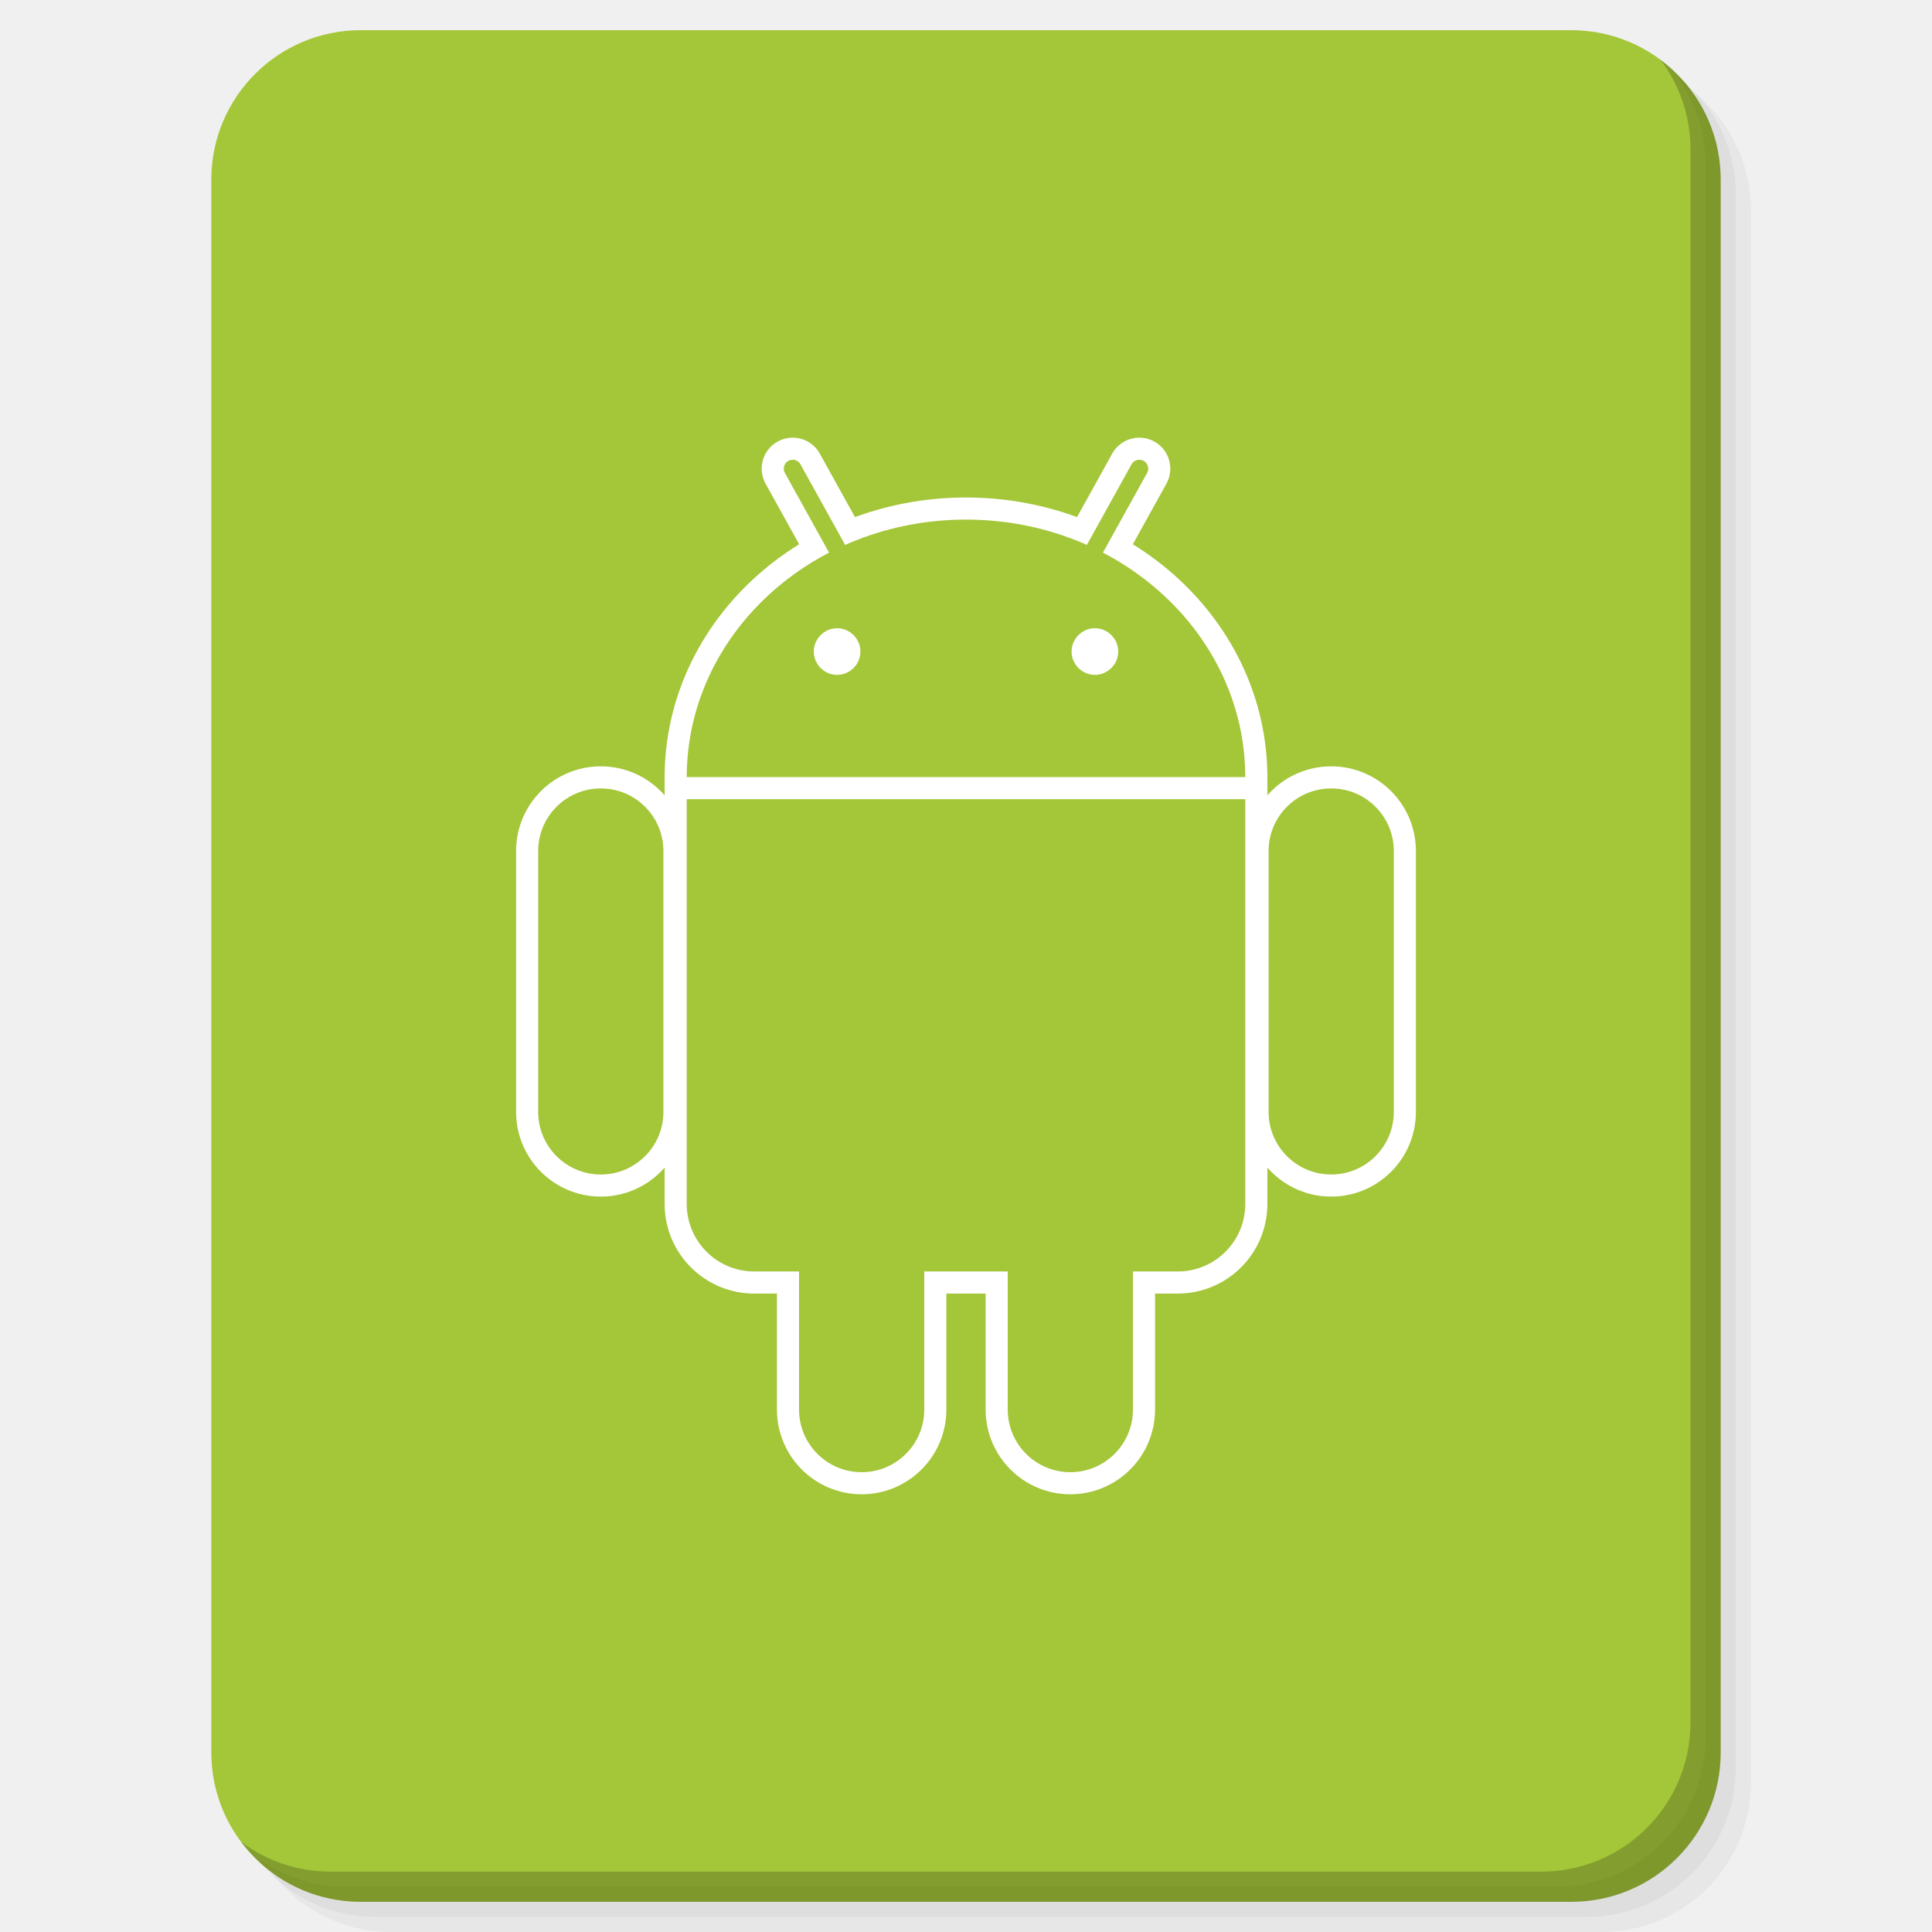
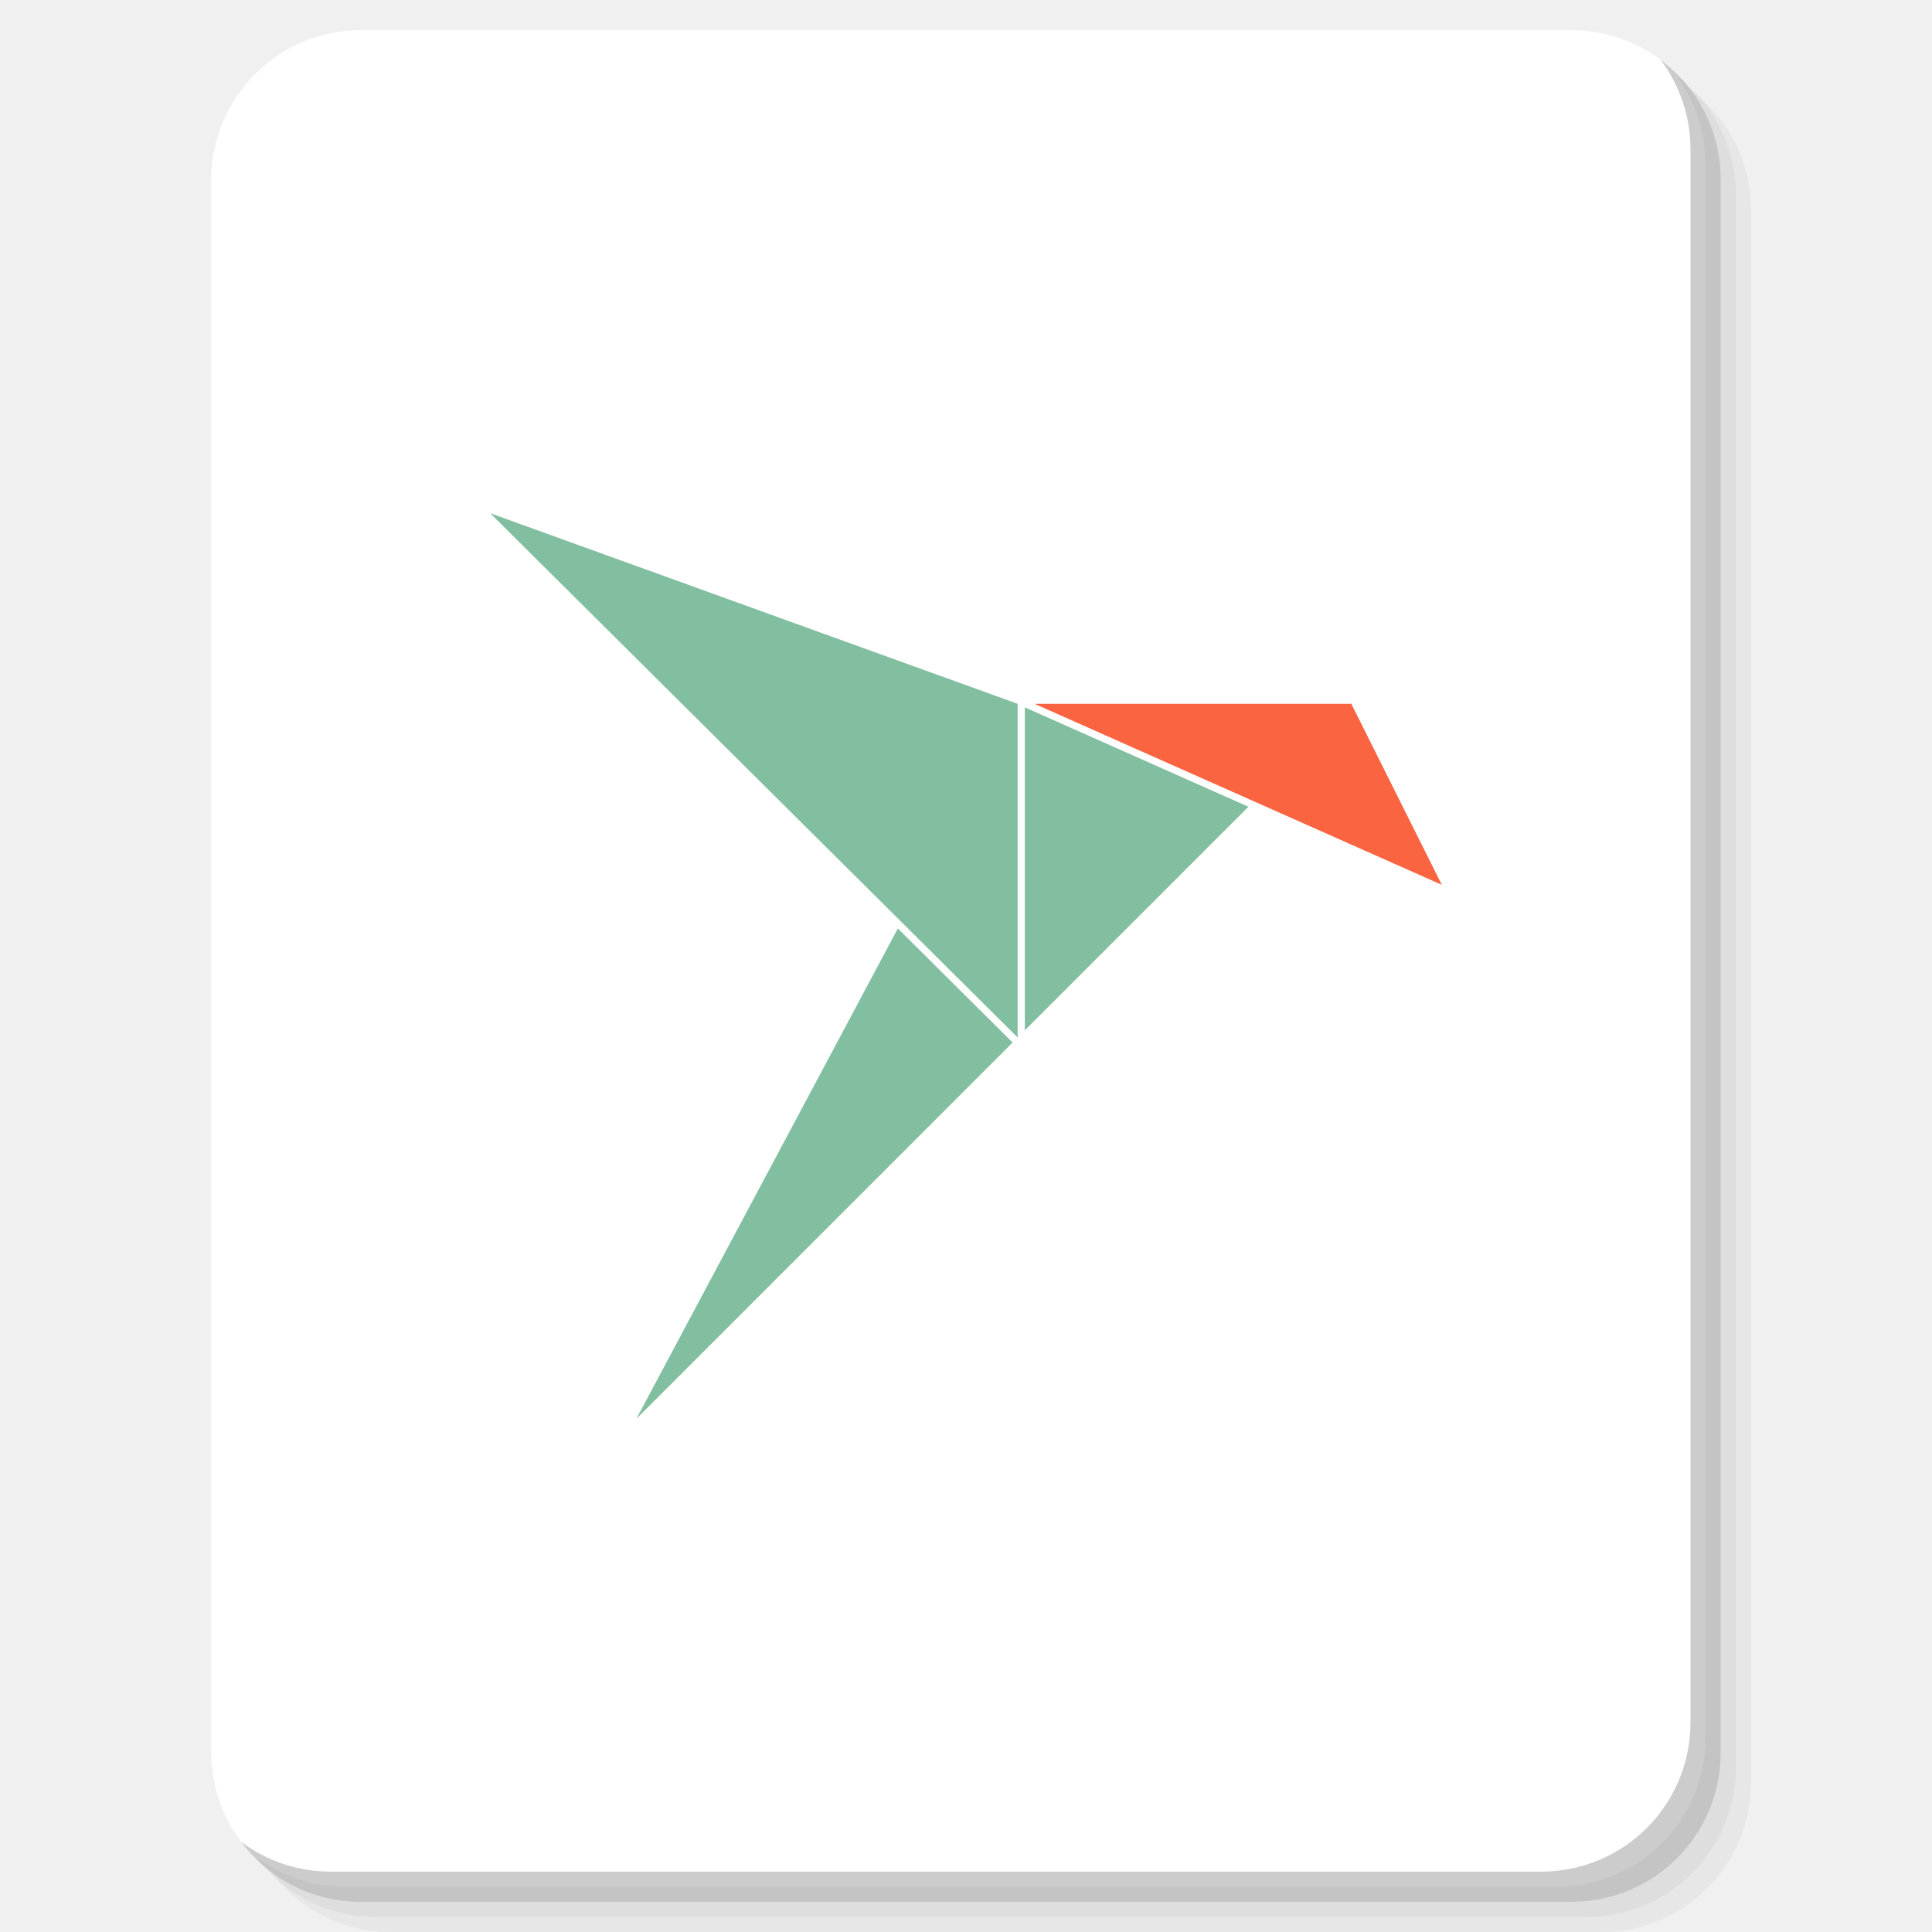
<svg xmlns="http://www.w3.org/2000/svg" xmlns:xlink="http://www.w3.org/1999/xlink" version="1.1" id="Layer_1" x="0px" y="0px" viewBox="0 0 256 256" enable-background="new 0 0 256 256" xml:space="preserve">
  <defs id="defs251">
    <clipPath id="b">
      <use width="100%" overflow="visible" xlink:href="#a" height="100%" id="use5" />
    </clipPath>
    <linearGradient x1="29.337" x2="81.837" y1="75.021" gradientUnits="userSpaceOnUse" y2="44.354" id="c">
      <stop id="stop10" offset="0" stop-opacity=".6" stop-color="#A52714" />
      <stop id="stop12" offset=".66" stop-opacity="0" stop-color="#A52714" />
    </linearGradient>
    <clipPath id="clipPath1232">
      <use width="100%" overflow="visible" xlink:href="#a" height="100%" id="use1230" />
    </clipPath>
    <clipPath id="clipPath1236">
      <use width="100%" overflow="visible" xlink:href="#a" height="100%" id="use1234" />
    </clipPath>
    <linearGradient x1="110.87" x2="52.538" y1="164.5" gradientUnits="userSpaceOnUse" y2="130.33" id="d">
      <stop id="stop23" offset="0" stop-opacity=".4" stop-color="#055524" />
      <stop id="stop25" offset=".33" stop-opacity="0" stop-color="#055524" />
    </linearGradient>
    <clipPath id="clipPath1244">
      <use width="100%" overflow="visible" xlink:href="#a" height="100%" id="use1242" />
    </clipPath>
    <clipPath id="clipPath1248">
      <use width="100%" overflow="visible" xlink:href="#a" height="100%" id="use1246" />
    </clipPath>
    <clipPath id="f">
      <use y="0" x="0" style="overflow:visible" id="use37" height="100%" xlink:href="#e" overflow="visible" width="100%" />
    </clipPath>
    <linearGradient x1="121.86" x2="136.55" y1="49.804" gradientUnits="userSpaceOnUse" y2="114.13" id="g">
      <stop id="stop42" offset="0" stop-opacity=".3" stop-color="#EA6100" />
      <stop id="stop44" offset=".66" stop-opacity="0" stop-color="#EA6100" />
    </linearGradient>
    <clipPath id="clipPath1258">
      <use width="100%" overflow="visible" xlink:href="#a" height="100%" id="use1256" />
    </clipPath>
    <clipPath id="clipPath1269">
      <use width="100%" overflow="visible" xlink:href="#a" height="100%" id="use1267" />
    </clipPath>
    <clipPath id="j">
      <use y="0" x="0" style="overflow:visible" id="use62" height="100%" xlink:href="#i" overflow="visible" width="100%" />
    </clipPath>
    <radialGradient id="l" gradientUnits="userSpaceOnUse" cy="55.948" cx="668.18" gradientTransform="translate(-576)" r="84.078">
      <stop stop-color="#3E2723" stop-opacity=".2" offset="0" id="stop73" />
      <stop stop-color="#3E2723" stop-opacity="0" offset="1" id="stop75" />
    </radialGradient>
    <clipPath id="clipPath1285">
      <use width="100%" overflow="visible" xlink:href="#a" height="100%" id="use1283" />
    </clipPath>
    <clipPath id="clipPath1289">
      <use width="100%" overflow="visible" xlink:href="#a" height="100%" id="use1287" />
    </clipPath>
    <clipPath id="n">
      <use y="0" x="0" style="overflow:visible" id="use83" height="100%" xlink:href="#m" overflow="visible" width="100%" />
    </clipPath>
    <radialGradient id="p" gradientUnits="userSpaceOnUse" cy="48.52" cx="597.88" gradientTransform="translate(-576)" r="78.044">
      <stop stop-color="#3E2723" stop-opacity=".2" offset="0" id="stop94" />
      <stop stop-color="#3E2723" stop-opacity="0" offset="1" id="stop96" />
    </radialGradient>
    <clipPath id="clipPath1305">
      <use width="100%" overflow="visible" xlink:href="#a" height="100%" id="use1303" />
    </clipPath>
    <radialGradient id="q" gradientUnits="userSpaceOnUse" cy="96.138" cx="671.84" gradientTransform="translate(-576)" r="87.87">
      <stop stop-color="#263238" stop-opacity=".2" offset="0" id="stop101" />
      <stop stop-color="#263238" stop-opacity="0" offset="1" id="stop103" />
    </radialGradient>
    <clipPath id="clipPath1312">
      <use width="100%" overflow="visible" xlink:href="#a" height="100%" id="use1310" />
    </clipPath>
    <clipPath id="clipPath1316">
      <use width="100%" overflow="visible" xlink:href="#a" height="100%" id="use1314" />
    </clipPath>
    <clipPath id="clipPath1320">
      <use width="100%" overflow="visible" xlink:href="#a" height="100%" id="use1318" />
    </clipPath>
    <clipPath id="clipPath1324">
      <use width="100%" overflow="visible" xlink:href="#a" height="100%" id="use1322" />
    </clipPath>
    <path d="m 8,184 h 83.77 l 38.88,-38.88 V 116 H 61.36 L 8,24.48 Z" id="e" />
    <path d="m 96,56 34.65,60 -38.88,68 H 184 V 56 Z" id="i" />
    <path d="M 21.97,8 V 48.34 L 61.36,116 96,56 h 88 V 8 Z" id="m" />
    <clipPath id="b-1">
      <use width="100%" overflow="visible" xlink:href="#a" height="100%" id="use5-7" />
    </clipPath>
    <clipPath id="clipPath1232-2">
      <use width="100%" overflow="visible" xlink:href="#a" height="100%" id="use1230-2" />
    </clipPath>
    <clipPath id="clipPath1236-6">
      <use width="100%" overflow="visible" xlink:href="#a" height="100%" id="use1234-1" />
    </clipPath>
    <clipPath id="clipPath1244-1">
      <use width="100%" overflow="visible" xlink:href="#a" height="100%" id="use1242-5" />
    </clipPath>
    <clipPath id="clipPath1248-9">
      <use width="100%" overflow="visible" xlink:href="#a" height="100%" id="use1246-4" />
    </clipPath>
    <clipPath id="f-9">
      <use y="0" x="0" style="overflow:visible" id="use37-0" height="100%" xlink:href="#e-8" overflow="visible" width="100%" />
    </clipPath>
    <clipPath id="clipPath1258-7">
      <use width="100%" overflow="visible" xlink:href="#a" height="100%" id="use1256-7" />
    </clipPath>
    <clipPath id="clipPath1269-1">
      <use width="100%" overflow="visible" xlink:href="#a" height="100%" id="use1267-1" />
    </clipPath>
    <clipPath id="j-5">
      <use y="0" x="0" style="overflow:visible" id="use62-9" height="100%" xlink:href="#i-5" overflow="visible" width="100%" />
    </clipPath>
    <radialGradient id="l-7" gradientUnits="userSpaceOnUse" cy="55.948" cx="668.18" gradientTransform="translate(-576)" r="84.078">
      <stop stop-color="#3E2723" stop-opacity=".2" offset="0" id="stop73-7" />
      <stop stop-color="#3E2723" stop-opacity="0" offset="1" id="stop75-6" />
    </radialGradient>
    <clipPath id="clipPath1285-7">
      <use width="100%" overflow="visible" xlink:href="#a" height="100%" id="use1283-3" />
    </clipPath>
    <clipPath id="clipPath1289-6">
      <use width="100%" overflow="visible" xlink:href="#a" height="100%" id="use1287-5" />
    </clipPath>
    <clipPath id="n-6">
      <use y="0" x="0" style="overflow:visible" id="use83-3" height="100%" xlink:href="#m-6" overflow="visible" width="100%" />
    </clipPath>
    <radialGradient id="p-9" gradientUnits="userSpaceOnUse" cy="48.52" cx="597.88" gradientTransform="translate(-576)" r="78.044">
      <stop stop-color="#3E2723" stop-opacity=".2" offset="0" id="stop94-4" />
      <stop stop-color="#3E2723" stop-opacity="0" offset="1" id="stop96-8" />
    </radialGradient>
    <clipPath id="clipPath1305-1">
      <use width="100%" overflow="visible" xlink:href="#a" height="100%" id="use1303-2" />
    </clipPath>
    <radialGradient id="q-9" gradientUnits="userSpaceOnUse" cy="96.138" cx="671.84" gradientTransform="translate(-576)" r="87.87">
      <stop stop-color="#263238" stop-opacity=".2" offset="0" id="stop101-3" />
      <stop stop-color="#263238" stop-opacity="0" offset="1" id="stop103-9" />
    </radialGradient>
    <clipPath id="clipPath1312-0">
      <use width="100%" overflow="visible" xlink:href="#a" height="100%" id="use1310-8" />
    </clipPath>
    <clipPath id="clipPath1316-8">
      <use width="100%" overflow="visible" xlink:href="#a" height="100%" id="use1314-5" />
    </clipPath>
    <clipPath id="clipPath1320-0">
      <use width="100%" overflow="visible" xlink:href="#a" height="100%" id="use1318-9" />
    </clipPath>
    <clipPath id="clipPath1324-6">
      <use width="100%" overflow="visible" xlink:href="#a" height="100%" id="use1322-3" />
    </clipPath>
    <path d="m 8,184 h 83.77 l 38.88,-38.88 V 116 H 61.36 L 8,24.48 Z" id="e-8" />
    <path d="m 96,56 34.65,60 -38.88,68 H 184 V 56 Z" id="i-5" />
    <path d="M 21.97,8 V 48.34 L 61.36,116 96,56 h 88 V 8 Z" id="m-6" />
    <radialGradient id="r" gradientUnits="userSpaceOnUse" cy="32.014" cx="34.286" gradientTransform="translate(-23.07961,-106.2699)" r="176.75">
      <stop stop-color="#fff" stop-opacity=".1" offset="0" id="stop130" />
      <stop stop-color="#fff" stop-opacity="0" offset="1" id="stop132" />
    </radialGradient>
    <clipPath id="b-0">
      <use y="0" x="0" style="overflow:visible" width="100%" overflow="visible" xlink:href="#a" height="100%" id="use5-5" />
    </clipPath>
    <clipPath id="clipPath963">
      <use y="0" x="0" style="overflow:visible" width="100%" overflow="visible" xlink:href="#a" height="100%" id="use961" />
    </clipPath>
    <clipPath id="clipPath967">
      <use y="0" x="0" style="overflow:visible" width="100%" overflow="visible" xlink:href="#a" height="100%" id="use965" />
    </clipPath>
    <radialGradient id="q-94" gradientUnits="userSpaceOnUse" cy="96.138" cx="671.84" gradientTransform="translate(-576)" r="87.87">
      <stop stop-color="#263238" stop-opacity=".2" offset="0" id="stop101-6" />
      <stop stop-color="#263238" stop-opacity="0" offset="1" id="stop103-92" />
    </radialGradient>
    <clipPath id="clipPath974">
      <use y="0" x="0" style="overflow:visible" width="100%" overflow="visible" xlink:href="#a" height="100%" id="use972" />
    </clipPath>
    <radialGradient id="p-2" gradientUnits="userSpaceOnUse" cy="48.52" cx="597.88" gradientTransform="translate(-576)" r="78.044">
      <stop stop-color="#3E2723" stop-opacity=".2" offset="0" id="stop94-47" />
      <stop stop-color="#3E2723" stop-opacity="0" offset="1" id="stop96-7" />
    </radialGradient>
    <clipPath id="clipPath981">
      <use y="0" x="0" style="overflow:visible" width="100%" overflow="visible" xlink:href="#a" height="100%" id="use979" />
    </clipPath>
    <clipPath id="clipPath985">
      <use y="0" x="0" style="overflow:visible" width="100%" overflow="visible" xlink:href="#a" height="100%" id="use983" />
    </clipPath>
    <clipPath id="n-5">
      <use width="100%" overflow="visible" xlink:href="#m-0" height="100%" id="use83-4" style="overflow:visible" x="0" y="0" />
    </clipPath>
    <radialGradient id="l-2" gradientUnits="userSpaceOnUse" cy="55.948" cx="668.18" gradientTransform="translate(-576)" r="84.078">
      <stop stop-color="#3E2723" stop-opacity=".2" offset="0" id="stop73-8" />
      <stop stop-color="#3E2723" stop-opacity="0" offset="1" id="stop75-9" />
    </radialGradient>
    <clipPath id="clipPath997">
      <use y="0" x="0" style="overflow:visible" width="100%" overflow="visible" xlink:href="#a" height="100%" id="use995" />
    </clipPath>
    <clipPath id="clipPath1001">
      <use y="0" x="0" style="overflow:visible" width="100%" overflow="visible" xlink:href="#a" height="100%" id="use999" />
    </clipPath>
    <clipPath id="j-3">
      <use width="100%" overflow="visible" xlink:href="#i-1" height="100%" id="use62-6" style="overflow:visible" x="0" y="0" />
    </clipPath>
    <clipPath id="clipPath1010">
      <use y="0" x="0" style="overflow:visible" width="100%" overflow="visible" xlink:href="#a" height="100%" id="use1008" />
    </clipPath>
    <clipPath id="clipPath1017">
      <use y="0" x="0" style="overflow:visible" width="100%" overflow="visible" xlink:href="#a" height="100%" id="use1015" />
    </clipPath>
    <clipPath id="f-0">
      <use width="100%" overflow="visible" xlink:href="#e-1" height="100%" id="use37-5" style="overflow:visible" x="0" y="0" />
    </clipPath>
    <clipPath id="clipPath1029">
      <use y="0" x="0" style="overflow:visible" width="100%" overflow="visible" xlink:href="#a" height="100%" id="use1027" />
    </clipPath>
    <clipPath id="clipPath1033">
      <use y="0" x="0" style="overflow:visible" width="100%" overflow="visible" xlink:href="#a" height="100%" id="use1031" />
    </clipPath>
    <clipPath id="clipPath1043">
      <use y="0" x="0" style="overflow:visible" width="100%" overflow="visible" xlink:href="#a" height="100%" id="use1041" />
    </clipPath>
    <clipPath id="clipPath1047">
      <use y="0" x="0" style="overflow:visible" width="100%" overflow="visible" xlink:href="#a" height="100%" id="use1045" />
    </clipPath>
    <path id="e-1" d="m 8,184 h 83.77 l 38.88,-38.88 V 116 H 61.36 L 8,24.48 Z" />
    <path id="i-1" d="m 96,56 34.65,60 -38.88,68 H 184 V 56 Z" />
    <path id="m-0" d="M 21.97,8 V 48.34 L 61.36,116 96,56 h 88 V 8 Z" />
    <circle r="88" cx="96" cy="96" id="a" />
    <path d="m8 184h83.77l38.88-38.88v-29.12h-69.29l-53.36-91.52z" id="e-6" />
    <path d="m96 56l34.65 60-38.88 68h92.23v-128z" id="i-2" />
    <path d="m21.97 8v40.34l39.39 67.66 34.64-60h88v-48z" id="m-8" />
    <defs id="defs1820">
      <path d="M 21.97,8 V 48.34 L 61.36,116 96,56 h 88 V 8 Z" id="path1928" />
    </defs>
    <clipPath id="n-7">
      <use id="use1822" height="100%" xlink:href="#m-8" overflow="visible" width="100%" style="overflow:visible" x="0" y="0" />
    </clipPath>
    <defs id="defs1799">
      <path d="m 96,56 34.65,60 -38.88,68 H 184 V 56 Z" id="path1918" />
    </defs>
    <clipPath id="j-6">
      <use id="use1801" height="100%" xlink:href="#i-2" overflow="visible" width="100%" style="overflow:visible" x="0" y="0" />
    </clipPath>
    <defs id="defs1774">
      <path d="m 8,184 h 83.77 l 38.88,-38.88 V 116 H 61.36 L 8,24.48 Z" id="path1902" />
    </defs>
    <clipPath id="f-06">
      <use id="use1776" height="100%" xlink:href="#e-6" overflow="visible" width="100%" style="overflow:visible" x="0" y="0" />
    </clipPath>
    <linearGradient x1="110.87" x2="52.538" y1="164.5" gradientUnits="userSpaceOnUse" y2="130.33" id="linearGradient1897">
      <stop id="stop1762" offset="0" stop-opacity=".4" stop-color="#055524" />
      <stop id="stop1764" offset=".33" stop-opacity="0" stop-color="#055524" />
    </linearGradient>
    <linearGradient x1="29.337" x2="81.837" y1="75.021" gradientUnits="userSpaceOnUse" y2="44.354" id="linearGradient1889">
      <stop id="stop1749" offset="0" stop-opacity=".6" stop-color="#A52714" />
      <stop id="stop1751" offset=".66" stop-opacity="0" stop-color="#A52714" />
    </linearGradient>
    <linearGradient id="linearGradient1910" y2="114.13" gradientUnits="userSpaceOnUse" y1="49.804" x2="136.55" x1="121.86">
      <stop stop-color="#EA6100" stop-opacity=".3" offset="0" id="stop1781" />
      <stop stop-color="#EA6100" stop-opacity="0" offset=".66" id="stop1783" />
    </linearGradient>
    <clipPath id="b-3">
      <use y="0" x="0" style="overflow:visible" width="100%" overflow="visible" xlink:href="#a" height="100%" id="use5-1" />
    </clipPath>
    <clipPath id="clipPath1024">
      <use y="0" x="0" style="overflow:visible" width="100%" overflow="visible" xlink:href="#a" height="100%" id="use1022" />
    </clipPath>
    <clipPath id="clipPath1028">
      <use y="0" x="0" style="overflow:visible" width="100%" overflow="visible" xlink:href="#a" height="100%" id="use1026" />
    </clipPath>
    <clipPath id="clipPath1035">
      <use y="0" x="0" style="overflow:visible" width="100%" overflow="visible" xlink:href="#a" height="100%" id="use1033" />
    </clipPath>
    <clipPath id="clipPath1039">
      <use y="0" x="0" style="overflow:visible" width="100%" overflow="visible" xlink:href="#a" height="100%" id="use1037" />
    </clipPath>
    <clipPath id="f-6">
      <use y="0" x="0" style="overflow:visible" id="use37-8" height="100%" xlink:href="#e-61" overflow="visible" width="100%" />
    </clipPath>
    <clipPath id="clipPath1048">
      <use y="0" x="0" style="overflow:visible" width="100%" overflow="visible" xlink:href="#a" height="100%" id="use1046" />
    </clipPath>
    <clipPath id="clipPath1058">
      <use y="0" x="0" style="overflow:visible" width="100%" overflow="visible" xlink:href="#a" height="100%" id="use1056" />
    </clipPath>
    <clipPath id="j-66">
      <use y="0" x="0" style="overflow:visible" id="use62-4" height="100%" xlink:href="#i-59" overflow="visible" width="100%" />
    </clipPath>
    <radialGradient id="l-9" gradientUnits="userSpaceOnUse" cy="55.948" cx="668.18" gradientTransform="translate(-576)" r="84.078">
      <stop stop-color="#3E2723" stop-opacity=".2" offset="0" id="stop73-5" />
      <stop stop-color="#3E2723" stop-opacity="0" offset="1" id="stop75-0" />
    </radialGradient>
    <clipPath id="clipPath1073">
      <use y="0" x="0" style="overflow:visible" width="100%" overflow="visible" xlink:href="#a" height="100%" id="use1071" />
    </clipPath>
    <clipPath id="clipPath1077">
      <use y="0" x="0" style="overflow:visible" width="100%" overflow="visible" xlink:href="#a" height="100%" id="use1075" />
    </clipPath>
    <clipPath id="n-4">
      <use y="0" x="0" style="overflow:visible" id="use83-8" height="100%" xlink:href="#m-4" overflow="visible" width="100%" />
    </clipPath>
    <radialGradient id="p-7" gradientUnits="userSpaceOnUse" cy="48.52" cx="597.88" gradientTransform="translate(-576)" r="78.044">
      <stop stop-color="#3E2723" stop-opacity=".2" offset="0" id="stop94-1" />
      <stop stop-color="#3E2723" stop-opacity="0" offset="1" id="stop96-72" />
    </radialGradient>
    <clipPath id="clipPath1092">
      <use y="0" x="0" style="overflow:visible" width="100%" overflow="visible" xlink:href="#a" height="100%" id="use1090" />
    </clipPath>
    <radialGradient id="q-7" gradientUnits="userSpaceOnUse" cy="96.138" cx="671.84" gradientTransform="translate(-576)" r="87.87">
      <stop stop-color="#263238" stop-opacity=".2" offset="0" id="stop101-2" />
      <stop stop-color="#263238" stop-opacity="0" offset="1" id="stop103-2" />
    </radialGradient>
    <clipPath id="clipPath1099">
      <use y="0" x="0" style="overflow:visible" width="100%" overflow="visible" xlink:href="#a" height="100%" id="use1097" />
    </clipPath>
    <clipPath id="clipPath1103">
      <use y="0" x="0" style="overflow:visible" width="100%" overflow="visible" xlink:href="#a" height="100%" id="use1101" />
    </clipPath>
    <clipPath id="clipPath1107">
      <use y="0" x="0" style="overflow:visible" width="100%" overflow="visible" xlink:href="#a" height="100%" id="use1105" />
    </clipPath>
    <clipPath id="clipPath1111">
      <use y="0" x="0" style="overflow:visible" width="100%" overflow="visible" xlink:href="#a" height="100%" id="use1109" />
    </clipPath>
    <radialGradient id="r-6" gradientUnits="userSpaceOnUse" cy="32.014" cx="34.286" gradientTransform="translate(-7,-7)" r="176.75">
      <stop stop-color="#fff" stop-opacity=".1" offset="0" id="stop130-1" />
      <stop stop-color="#fff" stop-opacity="0" offset="1" id="stop132-0" />
    </radialGradient>
    <path d="m 8,184 h 83.77 l 38.88,-38.88 V 116 H 61.36 L 8,24.48 Z" id="e-61" />
    <path d="m 96,56 34.65,60 -38.88,68 H 184 V 56 Z" id="i-59" />
    <path d="M 21.97,8 V 48.34 L 61.36,116 96,56 h 88 V 8 Z" id="m-4" />
    <clipPath id="b-9">
      <use y="0" x="0" style="overflow:visible" width="100%" overflow="visible" xlink:href="#a" height="100%" id="use5-0" />
    </clipPath>
    <clipPath id="clipPath1024-7">
      <use y="0" x="0" style="overflow:visible" width="100%" overflow="visible" xlink:href="#a" height="100%" id="use1022-7" />
    </clipPath>
    <clipPath id="clipPath1028-1">
      <use y="0" x="0" style="overflow:visible" width="100%" overflow="visible" xlink:href="#a" height="100%" id="use1026-1" />
    </clipPath>
    <clipPath id="clipPath1035-7">
      <use y="0" x="0" style="overflow:visible" width="100%" overflow="visible" xlink:href="#a" height="100%" id="use1033-7" />
    </clipPath>
    <clipPath id="clipPath1039-6">
      <use y="0" x="0" style="overflow:visible" width="100%" overflow="visible" xlink:href="#a" height="100%" id="use1037-7" />
    </clipPath>
    <clipPath id="f-3">
      <use y="0" x="0" style="overflow:visible" id="use37-6" height="100%" xlink:href="#e-9" overflow="visible" width="100%" />
    </clipPath>
    <clipPath id="clipPath1048-3">
      <use y="0" x="0" style="overflow:visible" width="100%" overflow="visible" xlink:href="#a" height="100%" id="use1046-9" />
    </clipPath>
    <clipPath id="clipPath1058-4">
      <use y="0" x="0" style="overflow:visible" width="100%" overflow="visible" xlink:href="#a" height="100%" id="use1056-8" />
    </clipPath>
    <clipPath id="j-1">
      <use y="0" x="0" style="overflow:visible" id="use62-2" height="100%" xlink:href="#i-6" overflow="visible" width="100%" />
    </clipPath>
    <radialGradient id="l-93" gradientUnits="userSpaceOnUse" cy="55.948" cx="668.18" gradientTransform="translate(-576)" r="84.078">
      <stop stop-color="#3E2723" stop-opacity=".2" offset="0" id="stop73-9" />
      <stop stop-color="#3E2723" stop-opacity="0" offset="1" id="stop75-08" />
    </radialGradient>
    <clipPath id="clipPath1073-8">
      <use y="0" x="0" style="overflow:visible" width="100%" overflow="visible" xlink:href="#a" height="100%" id="use1071-5" />
    </clipPath>
    <clipPath id="clipPath1077-0">
      <use y="0" x="0" style="overflow:visible" width="100%" overflow="visible" xlink:href="#a" height="100%" id="use1075-9" />
    </clipPath>
    <clipPath id="n-63">
      <use y="0" x="0" style="overflow:visible" id="use83-85" height="100%" xlink:href="#m-2" overflow="visible" width="100%" />
    </clipPath>
    <radialGradient id="p-6" gradientUnits="userSpaceOnUse" cy="48.52" cx="597.88" gradientTransform="translate(-576)" r="78.044">
      <stop stop-color="#3E2723" stop-opacity=".2" offset="0" id="stop94-11" />
      <stop stop-color="#3E2723" stop-opacity="0" offset="1" id="stop96-5" />
    </radialGradient>
    <clipPath id="clipPath1092-9">
      <use y="0" x="0" style="overflow:visible" width="100%" overflow="visible" xlink:href="#a" height="100%" id="use1090-8" />
    </clipPath>
    <radialGradient id="q-4" gradientUnits="userSpaceOnUse" cy="96.138" cx="671.84" gradientTransform="translate(-576)" r="87.87">
      <stop stop-color="#263238" stop-opacity=".2" offset="0" id="stop101-8" />
      <stop stop-color="#263238" stop-opacity="0" offset="1" id="stop103-1" />
    </radialGradient>
    <clipPath id="clipPath1099-0">
      <use y="0" x="0" style="overflow:visible" width="100%" overflow="visible" xlink:href="#a" height="100%" id="use1097-3" />
    </clipPath>
    <clipPath id="clipPath1103-0">
      <use y="0" x="0" style="overflow:visible" width="100%" overflow="visible" xlink:href="#a" height="100%" id="use1101-4" />
    </clipPath>
    <clipPath id="clipPath1107-4">
      <use y="0" x="0" style="overflow:visible" width="100%" overflow="visible" xlink:href="#a" height="100%" id="use1105-4" />
    </clipPath>
    <clipPath id="clipPath1111-4">
      <use y="0" x="0" style="overflow:visible" width="100%" overflow="visible" xlink:href="#a" height="100%" id="use1109-7" />
    </clipPath>
    <radialGradient id="r-63" gradientUnits="userSpaceOnUse" cy="32.014" cx="34.286" gradientTransform="translate(-7,-7)" r="176.75">
      <stop stop-color="#fff" stop-opacity=".1" offset="0" id="stop130-17" />
      <stop stop-color="#fff" stop-opacity="0" offset="1" id="stop132-5" />
    </radialGradient>
    <path d="m 8,184 h 83.77 l 38.88,-38.88 V 116 H 61.36 L 8,24.48 Z" id="e-9" />
    <path d="m 96,56 34.65,60 -38.88,68 H 184 V 56 Z" id="i-6" />
    <path d="M 21.97,8 V 48.34 L 61.36,116 96,56 h 88 V 8 Z" id="m-2" />
    <filter y="-0.25" height="1.5" style="color-interpolation-filters:sRGB;" id="filter1161">
      <feGaussianBlur stdDeviation="5" result="result6" id="feGaussianBlur1151" />
      <feComposite result="result8" in="SourceGraphic" operator="atop" in2="result6" id="feComposite1153" />
      <feComposite result="result9" operator="over" in2="SourceAlpha" in="result8" id="feComposite1155" />
      <feColorMatrix values="1 0 0 0 0 0 1 0 0 0 0 0 1 0 0 0 0 0 1 0 " result="result10" id="feColorMatrix1157" />
      <feBlend in="result10" mode="normal" in2="result6" id="feBlend1159" />
    </filter>
    <filter style="color-interpolation-filters:sRGB;" id="filter1179">
      <feMorphology result="result1" in="SourceAlpha" operator="dilate" radius="3.6" id="feMorphology1167" />
      <feGaussianBlur stdDeviation="3.6" in="result1" result="result0" id="feGaussianBlur1169" />
      <feDiffuseLighting surfaceScale="-5" id="feDiffuseLighting1173">
        <feDistantLight elevation="45" azimuth="225" id="feDistantLight1171" />
      </feDiffuseLighting>
      <feComposite in2="result0" operator="in" result="result91" id="feComposite1175" />
      <feComposite in="SourceGraphic" in2="result91" id="feComposite1177" />
    </filter>
    <clipPath clipPathUnits="userSpaceOnUse" id="clipPath1201">
      <rect style="display:inline;fill:#d38d5f;fill-opacity:1;stroke:none;stroke-width:3.159;stroke-linecap:butt;stroke-linejoin:bevel;stroke-miterlimit:4;stroke-dasharray:none;stroke-opacity:1;paint-order:fill markers stroke" id="rect1203" width="200" height="240" x="-219.5" y="-92.5" ry="19.5" transform="scale(-1)" />
    </clipPath>
    <clipPath clipPathUnits="userSpaceOnUse" id="clipPath1201-3">
      <rect style="display:inline;fill:#d38d5f;fill-opacity:1;stroke:none;stroke-width:3.159;stroke-linecap:butt;stroke-linejoin:bevel;stroke-miterlimit:4;stroke-dasharray:none;stroke-opacity:1;paint-order:fill markers stroke" id="rect1203-6" width="200" height="240" x="-219.5" y="-92.5" ry="19.5" transform="scale(-1)" />
    </clipPath>
    <filter style="color-interpolation-filters:sRGB" id="filter1179-7">
      <feMorphology result="result1" in="SourceAlpha" operator="dilate" radius="3.6" id="feMorphology1167-5" />
      <feGaussianBlur stdDeviation="3.6" in="result1" result="result0" id="feGaussianBlur1169-3" />
      <feDiffuseLighting surfaceScale="-5" id="feDiffuseLighting1173-5">
        <feDistantLight elevation="45" azimuth="225" id="feDistantLight1171-6" />
      </feDiffuseLighting>
      <feComposite in2="result0" operator="in" result="result91" id="feComposite1175-2" />
      <feComposite in="SourceGraphic" in2="result91" id="feComposite1177-9" />
    </filter>
    <clipPath clipPathUnits="userSpaceOnUse" id="clipPath1201-3-3">
      <rect style="display:inline;fill:#d38d5f;fill-opacity:1;stroke:none;stroke-width:3.159;stroke-linecap:butt;stroke-linejoin:bevel;stroke-miterlimit:4;stroke-dasharray:none;stroke-opacity:1;paint-order:fill markers stroke" id="rect1203-6-6" width="200" height="240" x="-219.5" y="-92.5" ry="19.5" transform="scale(-1)" />
    </clipPath>
    <clipPath clipPathUnits="userSpaceOnUse" id="clipPath1201-3-36">
      <rect style="display:inline;fill:#d38d5f;fill-opacity:1;stroke:none;stroke-width:3.159;stroke-linecap:butt;stroke-linejoin:bevel;stroke-miterlimit:4;stroke-dasharray:none;stroke-opacity:1;paint-order:fill markers stroke" id="rect1203-6-7" width="200" height="240" x="-219.5" y="-92.5" ry="19.5" transform="scale(-1)" />
    </clipPath>
    <clipPath clipPathUnits="userSpaceOnUse" id="clipPath1201-3-36-3">
      <rect style="display:inline;fill:#d38d5f;fill-opacity:1;stroke:none;stroke-width:3.159;stroke-linecap:butt;stroke-linejoin:bevel;stroke-miterlimit:4;stroke-dasharray:none;stroke-opacity:1;paint-order:fill markers stroke" id="rect1203-6-7-5" width="200" height="240" x="-219.5" y="-92.5" ry="19.5" transform="scale(-1)" />
    </clipPath>
    <clipPath clipPathUnits="userSpaceOnUse" id="clipPath1201-3-6">
      <rect style="display:inline;fill:#d38d5f;fill-opacity:1;stroke:none;stroke-width:3.159;stroke-linecap:butt;stroke-linejoin:bevel;stroke-miterlimit:4;stroke-dasharray:none;stroke-opacity:1;paint-order:fill markers stroke" id="rect1203-6-2" width="200" height="240" x="-219.5" y="-92.5" ry="19.5" transform="scale(-1)" />
    </clipPath>
    <clipPath clipPathUnits="userSpaceOnUse" id="clipPath1201-36">
      <rect style="display:inline;fill:#d38d5f;fill-opacity:1;stroke:none;stroke-width:3.159;stroke-linecap:butt;stroke-linejoin:bevel;stroke-miterlimit:4;stroke-dasharray:none;stroke-opacity:1;paint-order:fill markers stroke" id="rect1203-0" width="200" height="240" x="-219.5" y="-92.5" ry="19.5" transform="scale(-1)" />
    </clipPath>
    <filter style="color-interpolation-filters:sRGB" id="filter1179-6">
      <feMorphology result="result1" in="SourceAlpha" operator="dilate" radius="3.6" id="feMorphology1167-2" />
      <feGaussianBlur stdDeviation="3.6" in="result1" result="result0" id="feGaussianBlur1169-6" />
      <feDiffuseLighting surfaceScale="-5" id="feDiffuseLighting1173-1">
        <feDistantLight elevation="45" azimuth="225" id="feDistantLight1171-8" />
      </feDiffuseLighting>
      <feComposite in2="result0" operator="in" result="result91" id="feComposite1175-7" />
      <feComposite in="SourceGraphic" in2="result91" id="feComposite1177-92" />
    </filter>
  </defs>
  <g id="layer2" style="display:inline">
-     <rect style="display:inline;opacity:1;fill:#a4c639;fill-opacity:1;fill-rule:nonzero;stroke:none;stroke-width:0.527;stroke-linecap:butt;stroke-linejoin:bevel;stroke-miterlimit:4;stroke-dasharray:none;stroke-opacity:1;paint-order:fill markers stroke" id="rect1200-2-7" width="200" height="248" x="28" y="4" ry="19.799" />
+     <rect style="display:inline;opacity:1;fill:#ffffff;fill-opacity:1;fill-rule:nonzero;stroke:none;stroke-width:0.527;stroke-linecap:butt;stroke-linejoin:bevel;stroke-miterlimit:4;stroke-dasharray:none;stroke-opacity:1;paint-order:fill markers stroke" id="rect1200-2-7" width="200" height="248" x="28" y="4" ry="19.799" />
  </g>
  <g id="layer1" style="display:inline">
-     <g transform="matrix(0.4066484,0,0,0.4066484,128,86.33435)" id="g857">
-       <g style="fill:#a4c639" id="g17">
-         <use height="100%" width="100%" y="0" x="0" style="stroke:#ffffff;stroke-width:14.4" id="use2" xlink:href="#b-7" />
-         <use height="100%" width="100%" y="0" x="0" id="use4" transform="scale(-1,1)" xlink:href="#a-3" />
-         <g style="stroke:#ffffff;stroke-width:7.2" id="a-3">
-           <rect id="rect6" x="14" y="-86" width="13" height="86" transform="rotate(29)" rx="6.5" />
-           <rect x="-143" y="41" width="48" height="133" rx="24" id="c-6" />
-           <use height="100%" width="100%" id="use9" xlink:href="#c-6" x="85" y="97" />
-         </g>
-         <g id="b-7">
-           <ellipse cx="0" id="ellipse12" ry="84" rx="91" cy="41" />
-           <rect id="rect14" x="-91" y="20" width="182" height="182" rx="22" />
-         </g>
-       </g>
-       <g style="fill:#ffffff;stroke:#ffffff;stroke-width:7.2" id="g25">
-         <path id="path19" d="M -95,44.5 H 95" />
-         <circle cy="0" id="circle21" r="4" cx="-42" />
-         <circle cy="0" id="circle23" r="4" cx="42" />
-       </g>
+     <g style="display:inline" id="g1248" transform="matrix(0.5357143,0,0,0.5357143,169.092,-79.58929)">
+       <polygon id="polygon28-4" points="202.92,293.63 174.54,265.42 109.86,386.7 " class="cls-2" transform="translate(-268.1001,112.8)" style="fill:#82bea0" />
+       <polygon id="polygon26-1" points="204.17,209.85 204.17,292.38 73.7,162.7 " class="cls-2" transform="translate(-268.1001,112.8)" style="fill:#82bea0" />
+       <polygon id="polygon30-0" points="205.94,210.72 205.94,290.61 261.25,235.31 " class="cls-2" transform="translate(-268.1001,112.8)" style="fill:#82bea0" />
+       <polygon id="polygon32-4" points="309.09,254.63 286.7,209.85 208.34,209.85 " class="cls-3" transform="translate(-268.1001,112.8)" style="fill:#fa6441" />
    </g>
  </g>
  <g id="layer6" style="display:inline">
    <path style="display:inline;opacity:0.2;fill:#000000;fill-opacity:0.2;fill-rule:nonzero;stroke:none;stroke-width:0.527;stroke-linecap:butt;stroke-linejoin:bevel;stroke-miterlimit:4;stroke-dasharray:none;stroke-opacity:1;paint-order:fill markers stroke" d="M 222.053,9.947 C 224.522,13.25 226,17.34 226,21.799 V 230.201 C 226,241.17 217.17,250 206.201,250 H 45.799 C 41.34,250 37.25,248.522 33.947,246.053 37.552,250.874 43.289,254 49.799,254 H 210.201 C 221.17,254 230,245.17 230,234.201 V 25.799 c 0,-6.51 -3.126,-12.247 -7.947,-15.852 z" id="rect1200" />
    <path style="display:inline;opacity:1;fill:#000000;fill-opacity:0.2;fill-rule:nonzero;stroke:none;stroke-width:0.527;stroke-linecap:butt;stroke-linejoin:bevel;stroke-miterlimit:4;stroke-dasharray:none;stroke-opacity:1;paint-order:fill markers stroke" d="m 220.053,7.947 c 2.469,3.303 3.947,7.393 3.947,11.852 V 228.201 C 224,239.17 215.17,248 204.201,248 H 43.799 c -4.459,0 -8.549,-1.478 -11.852,-3.947 3.605,4.822 9.342,7.947 15.852,7.947 H 208.201 C 219.17,252 228,243.17 228,232.201 V 23.799 c 0,-6.51 -3.126,-12.247 -7.947,-15.852 z" id="rect1200-0" />
    <path style="display:inline;opacity:0.2;fill:#000000;fill-opacity:0.2;fill-rule:nonzero;stroke:none;stroke-width:0.527;stroke-linecap:butt;stroke-linejoin:bevel;stroke-miterlimit:4;stroke-dasharray:none;stroke-opacity:1;paint-order:fill markers stroke" d="M 224.053,11.947 C 226.522,15.25 228,19.34 228,23.799 V 232.201 C 228,243.17 219.17,252 208.201,252 H 47.799 c -4.459,0 -8.549,-1.478 -11.852,-3.947 C 39.552,252.874 45.289,256 51.799,256 H 212.201 C 223.17,256 232,247.17 232,236.201 V 27.799 c 0,-6.51 -3.126,-12.247 -7.947,-15.852 z" id="rect1200-9" />
  </g>
</svg>
